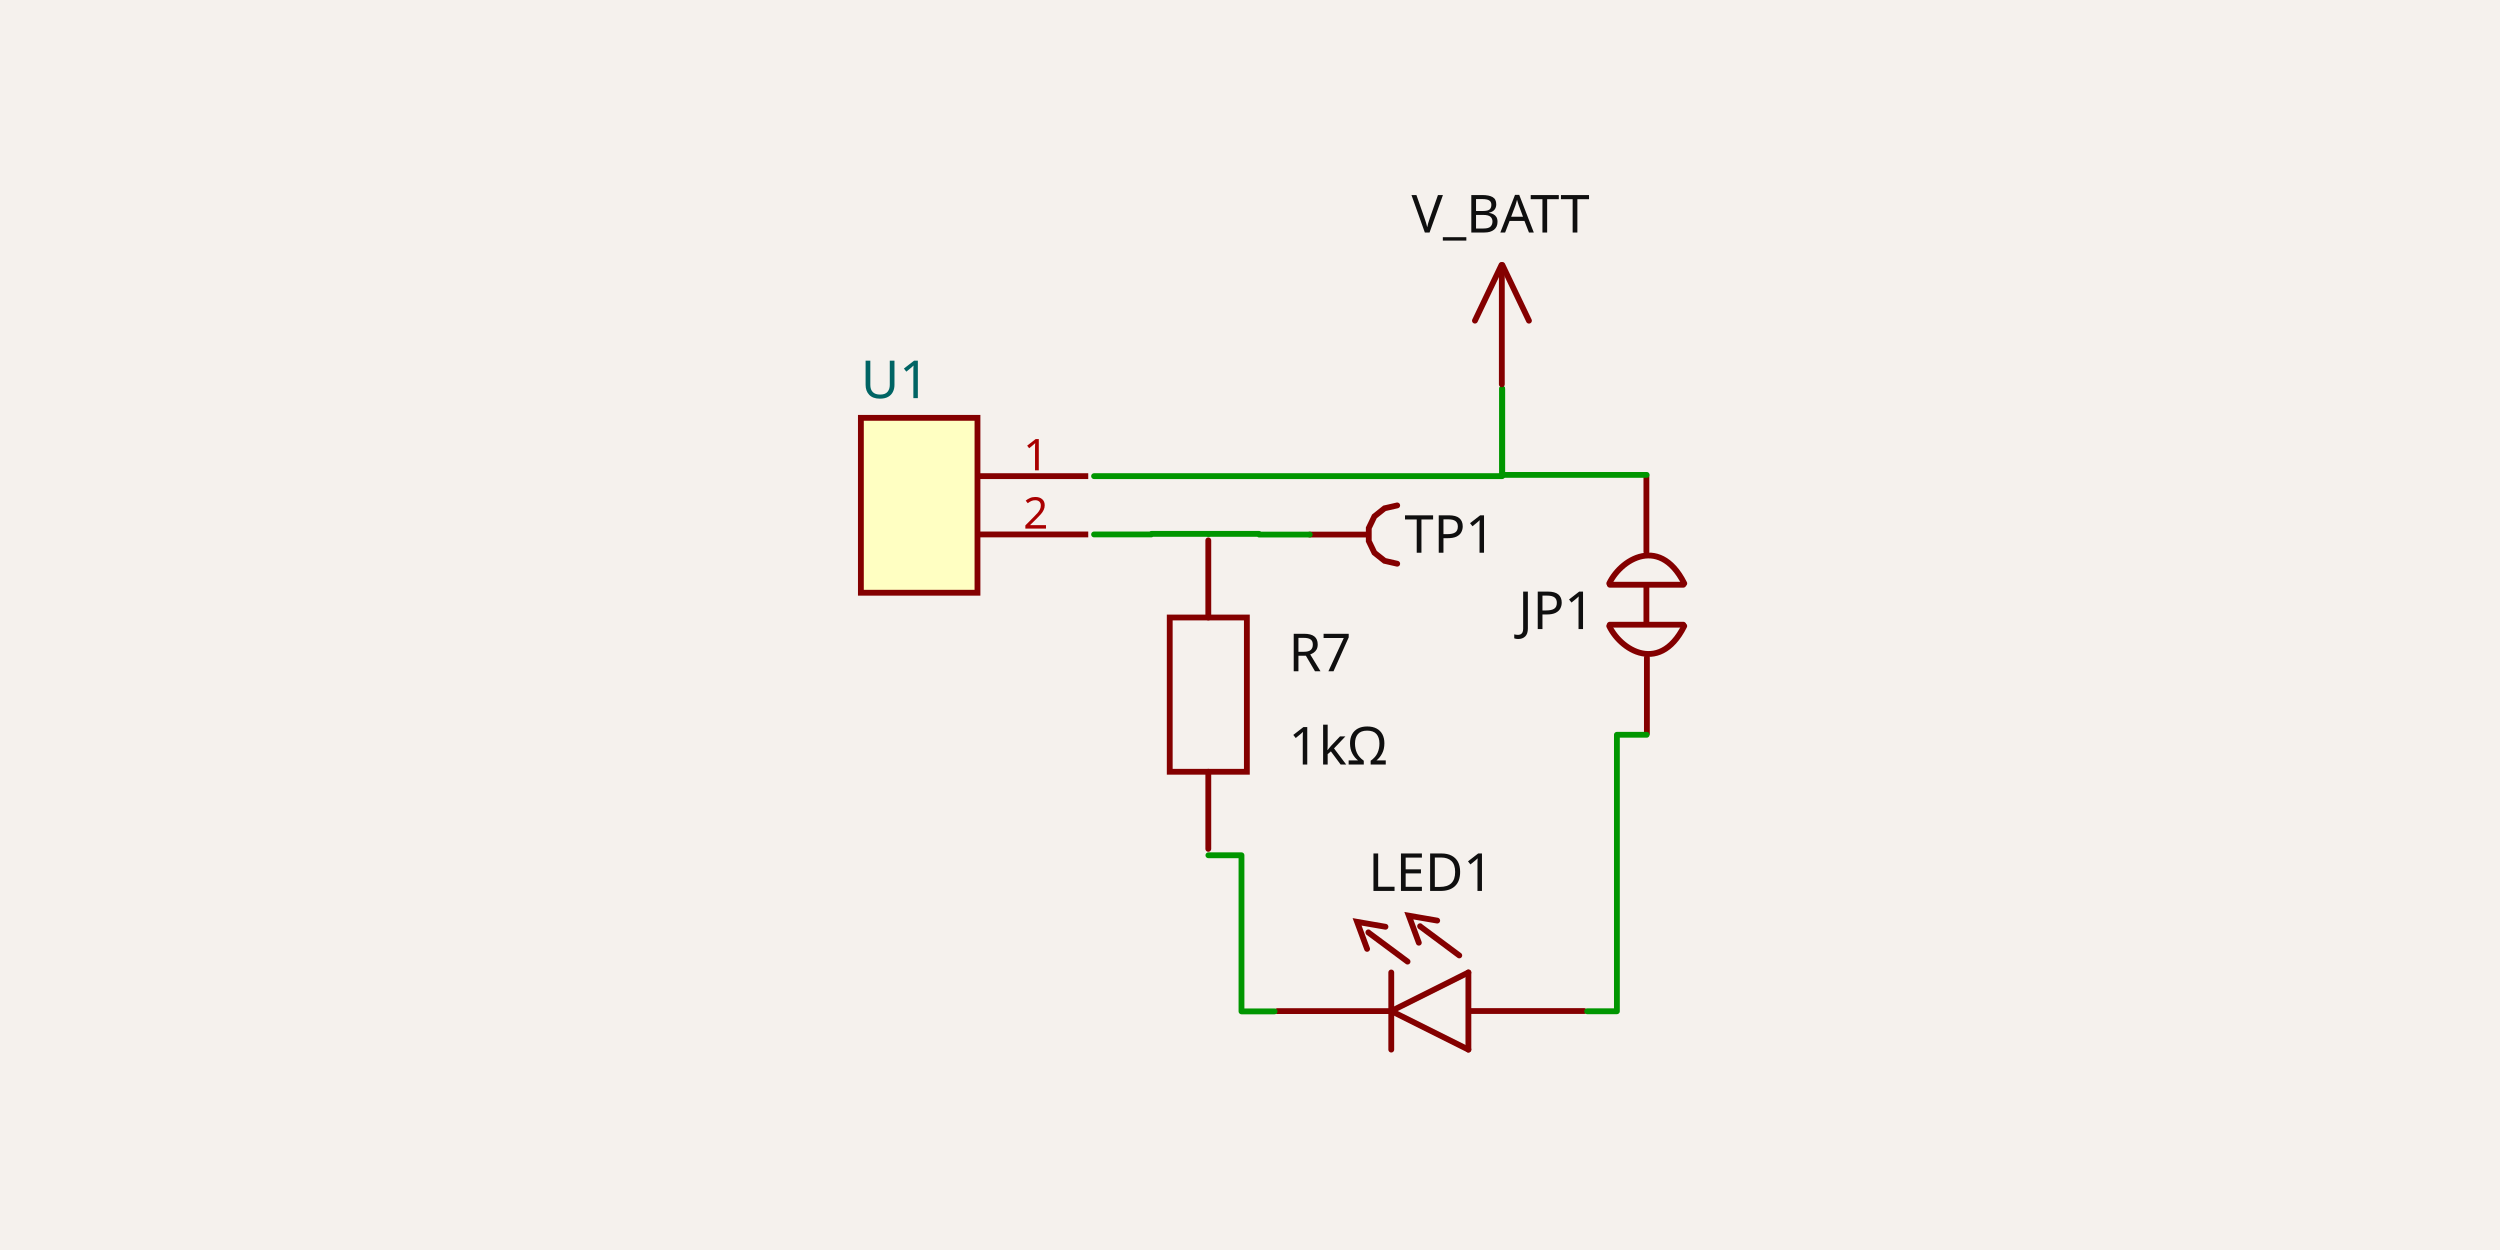
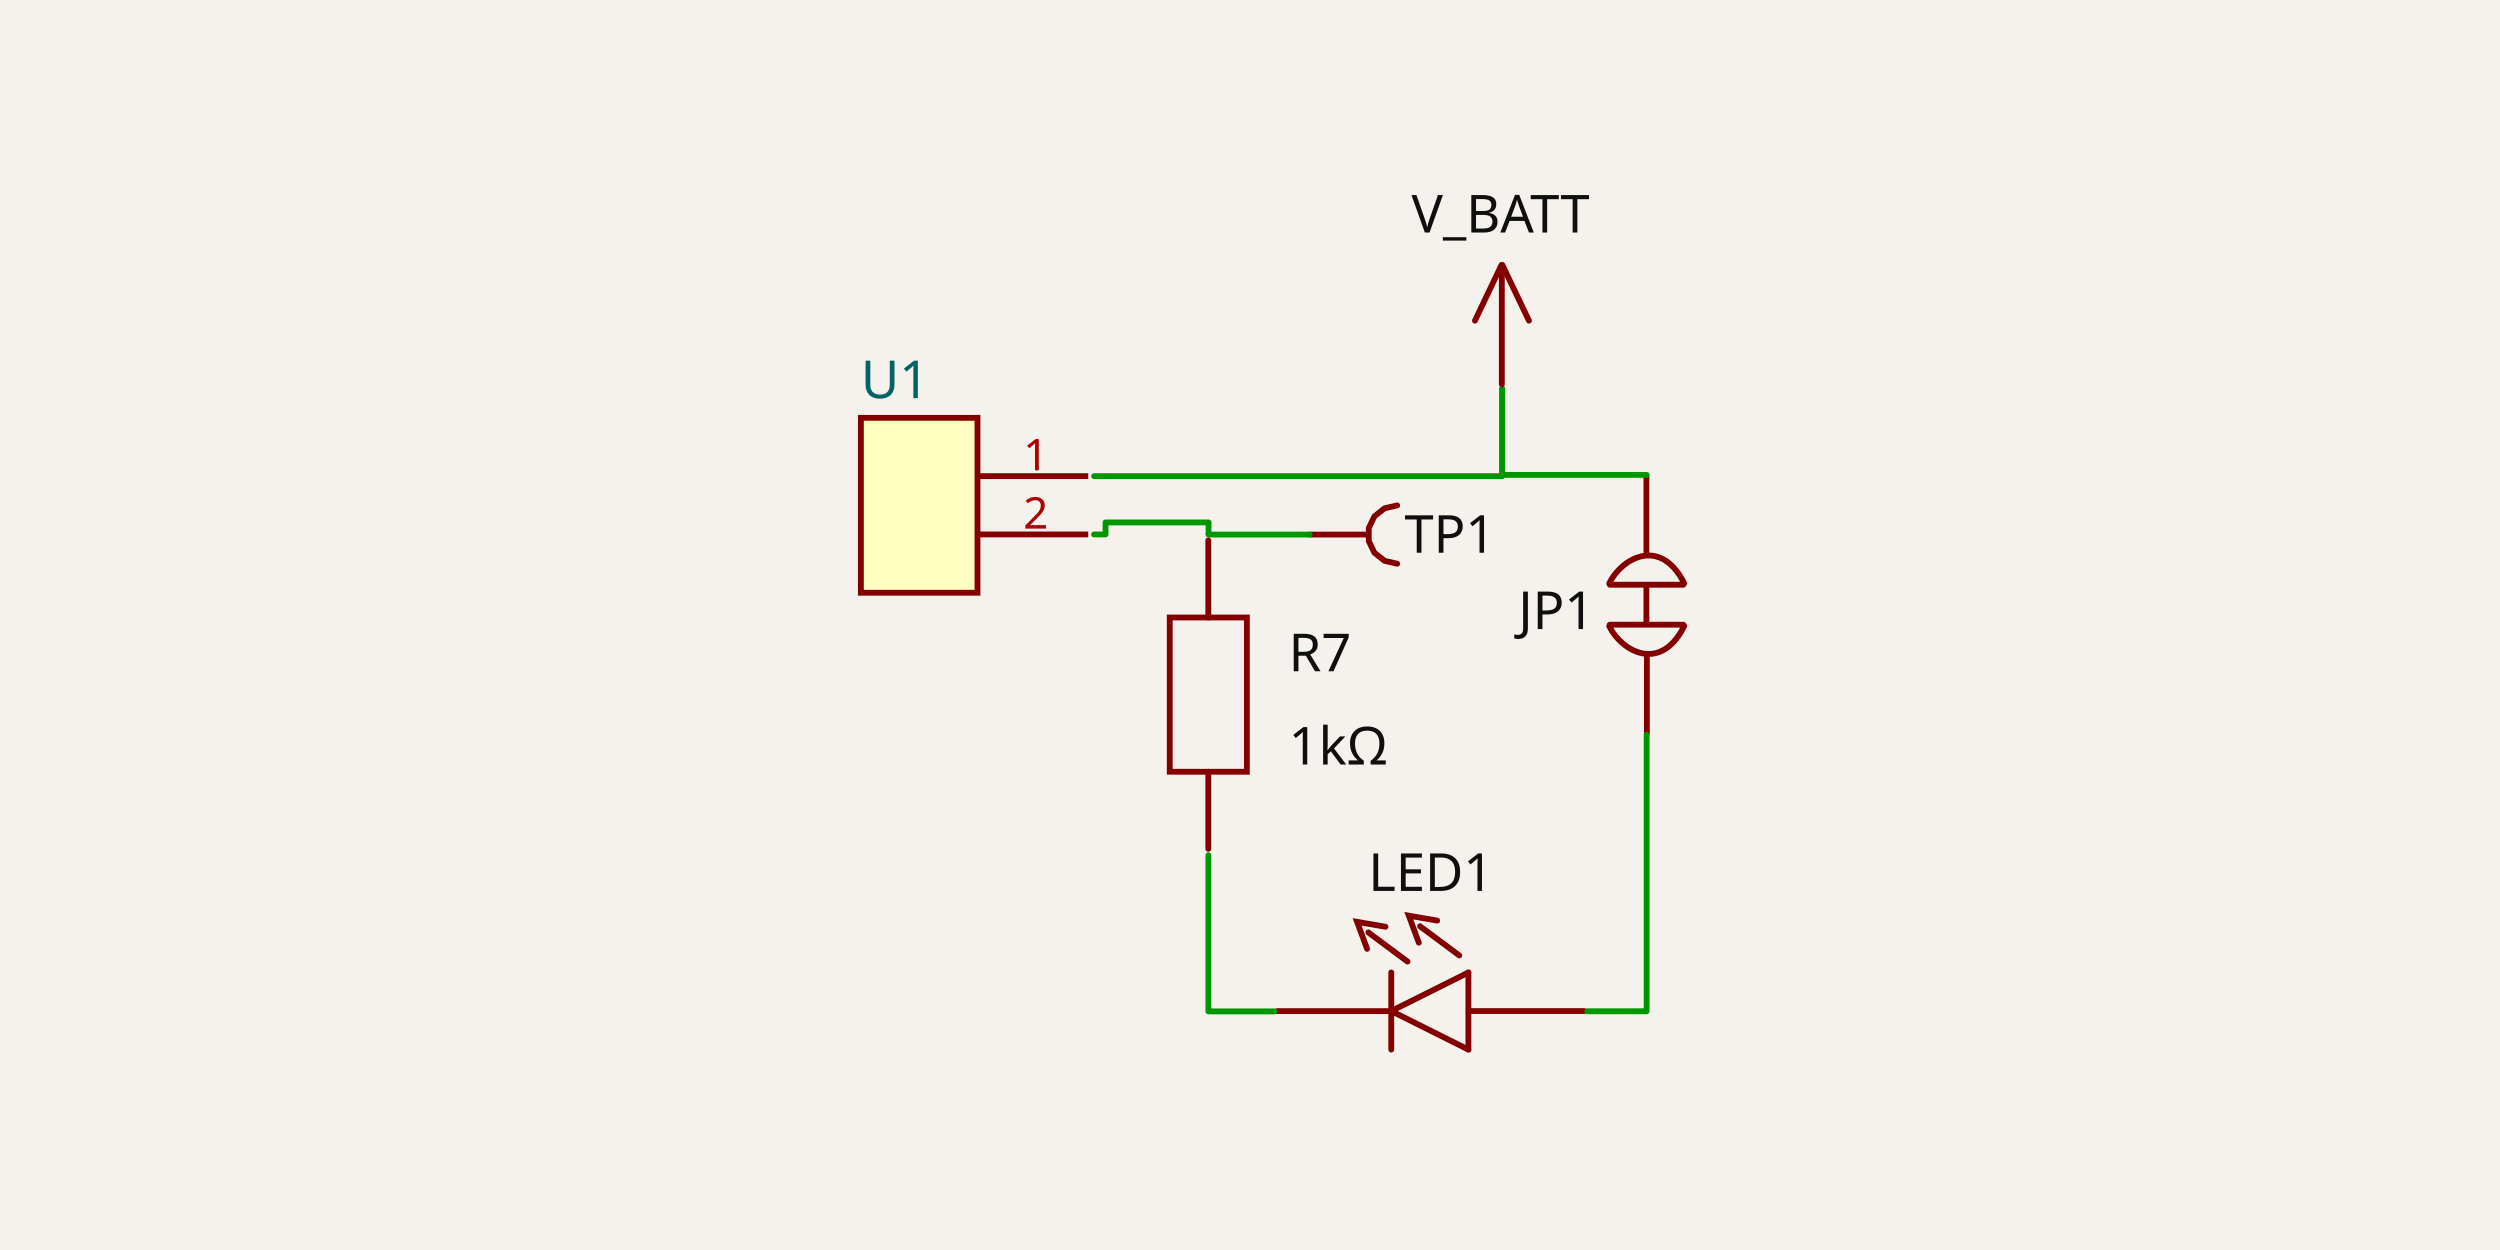
- <svg xmlns="http://www.w3.org/2000/svg" width="1200" height="600" style="background-color: rgb(245, 241, 237)" data-real-to-screen-transform="matrix(139.9159313797,0,0,-139.9159313797,441.2057386523,242.5396031823)" data-software-used-string="@tscircuit/core@0.0.555">
+ <svg xmlns="http://www.w3.org/2000/svg" width="1200" height="600" style="background-color: rgb(245, 241, 237)" data-real-to-screen-transform="matrix(139.9159313797,0,0,-139.9159313797,441.2057386523,242.5396031823)" data-software-used-string="@tscircuit/core@0.0.586">
  <style>
              .boundary { fill: rgb(245, 241, 237); }
              .schematic-boundary { fill: none; stroke: #fff; }
              .component { fill: none; stroke: rgb(132, 0, 0); }
              .chip { fill: rgb(255, 255, 194); stroke: rgb(132, 0, 0); }
              .component-pin { fill: none; stroke: rgb(132, 0, 0); }
              .trace:hover {
                filter: invert(1);
              }
              .trace:hover .trace-crossing-outline {
                opacity: 0;
              }
              .trace:hover .trace-junction {
                filter: invert(1);
              }
              .text { font-family: sans-serif; fill: rgb(0, 150, 0); }
              .pin-number { fill: rgb(169, 0, 0); }
              .port-label { fill: rgb(0, 100, 100); }
              .component-name { fill: rgb(0, 100, 100); }
            </style>
  <rect class="boundary" x="0" y="0" width="1200" height="600" />
  <g data-circuit-json-type="schematic_component" data-schematic-component-id="schematic_component_0">
    <rect class="component chip" x="413.223" y="200.565" width="55.966" height="83.95" stroke-width="2.798px" fill="rgb(255, 255, 194)" stroke="rgb(132, 0, 0)" />
    <rect class="component-overlay" x="413.223" y="200.565" width="55.966" height="83.95" fill="transparent" />
    <text x="413.223" y="302.703" fill="#006464" text-anchor="start" dominant-baseline="middle" font-family="sans-serif" font-size="25.185px" transform="rotate(0, 413.2226, 302.7035)" />
    <text x="413.223" y="182.376" fill="#006464" text-anchor="start" dominant-baseline="middle" font-family="sans-serif" font-size="25.185px" transform="rotate(0, 413.2226, 182.3758)">U1</text>
    <line class="component-pin" x1="522.357" y1="228.548" x2="469.189" y2="228.548" stroke-width="2.798px" />
+     <g data-schematic-port-id="source_port_0">
+       <rect x="522.357" y="225.75" width="5.597" height="5.597" opacity="0" />
+     </g>
    <text class="pin-number" x="497.172" y="225.75" style="font-family: sans-serif;" fill="rgb(169, 0, 0)" text-anchor="middle" dominant-baseline="auto" font-size="20.987px" transform="">1</text>
    <line class="component-pin" x1="522.357" y1="256.531" x2="469.189" y2="256.531" stroke-width="2.798px" />
+     <g data-schematic-port-id="source_port_1">
+       <rect x="522.357" y="253.733" width="5.597" height="5.597" opacity="0" />
+     </g>
    <text class="pin-number" x="497.172" y="253.733" style="font-family: sans-serif;" fill="rgb(169, 0, 0)" text-anchor="middle" dominant-baseline="auto" font-size="20.987px" transform="">2</text>
  </g>
  <g data-circuit-json-type="schematic_component" data-schematic-component-id="schematic_component_1">
    <rect class="component-overlay" x="613.142" y="439.525" width="147.214" height="64.285" fill="transparent" />
    <path d="M 667.807 485.301 L 704.827 503.811" stroke="rgb(132, 0, 0)" fill="none" stroke-width="2.798px" stroke-linecap="round" />
    <path d="M 668.957 485.332 L 613.142 485.332" stroke="rgb(132, 0, 0)" fill="none" stroke-width="2.798px" stroke-linecap="round" />
    <path d="M 704.827 466.791 L 667.807 485.301" stroke="rgb(132, 0, 0)" fill="none" stroke-width="2.798px" stroke-linecap="round" />
    <path d="M 704.827 503.811 L 704.827 466.791" stroke="rgb(132, 0, 0)" fill="none" stroke-width="2.798px" stroke-linecap="round" />
    <path d="M 667.807 466.791 L 667.807 503.811" stroke="rgb(132, 0, 0)" fill="none" stroke-width="2.798px" stroke-linecap="round" />
    <path d="M 705.113 485.301 L 760.356 485.301" stroke="rgb(132, 0, 0)" fill="none" stroke-width="2.798px" stroke-linecap="round" />
    <path d="M 665.025 444.844 L 651.405 442.483 L 656.205 455.462" stroke="rgb(132, 0, 0)" fill="none" stroke-width="2.798px" stroke-linecap="round" />
    <path d="M 675.622 461.57 L 673.94 460.321 L 656.904 447.664 L 656.816 447.531" stroke="rgb(132, 0, 0)" fill="none" stroke-width="2.798px" stroke-linecap="round" />
    <path d="M 689.855 441.887 L 676.235 439.525 L 681.035 452.504" stroke="rgb(132, 0, 0)" fill="none" stroke-width="2.798px" stroke-linecap="round" />
    <path d="M 700.452 458.613 L 698.77 457.363 L 681.734 444.707 L 681.646 444.574" stroke="rgb(132, 0, 0)" fill="none" stroke-width="2.798px" stroke-linecap="round" />
    <text x="686.816" y="514.605" fill="rgb(15, 15, 15)" font-family="sans-serif" text-anchor="middle" dominant-baseline="hanging" font-size="25.185px" />
    <text x="686.816" y="427.652" fill="rgb(15, 15, 15)" font-family="sans-serif" text-anchor="middle" dominant-baseline="auto" font-size="25.185px">LED1</text>
  </g>
  <g data-circuit-json-type="schematic_component" data-schematic-component-id="schematic_component_2">
    <rect class="component-overlay" x="772.428" y="228.707" width="36.025" height="123.294" fill="transparent" />
    <path d="M 790.51 315.67 L 790.51 352.001" stroke="rgb(132, 0, 0)" fill="none" stroke-width="2.798px" stroke-linecap="round" />
    <path d="M 790.27 228.707 L 790.27 264.843" stroke="rgb(132, 0, 0)" fill="none" stroke-width="2.798px" stroke-linecap="round" />
    <path d="M 790.271 280.944 L 790.271 299.571" stroke="rgb(132, 0, 0)" fill="none" stroke-width="2.798px" stroke-linecap="round" />
    <path d="M 772.721 280.678 L 807.978 280.678" stroke="rgb(132, 0, 0)" fill="none" stroke-width="2.798px" stroke-linecap="round" />
    <path d="M 772.707 299.848 L 807.964 299.848" stroke="rgb(132, 0, 0)" fill="none" stroke-width="2.798px" stroke-linecap="round" />
    <path d="M 808.435 300.498 L 808.435 300.498 L 807.256 302.685 L 806.033 304.651 L 804.772 306.406 L 803.477 307.956 L 802.152 309.308 L 800.801 310.471 L 799.43 311.45 L 798.042 312.255 L 796.643 312.891 L 795.236 313.367 L 793.826 313.689 L 792.417 313.866 L 791.015 313.904 L 789.623 313.811 L 788.246 313.594 L 786.888 313.261 L 785.554 312.819 L 784.249 312.275 L 782.977 311.637 L 781.741 310.912 L 780.548 310.107 L 779.401 309.23 L 778.305 308.289 L 777.264 307.29 L 776.282 306.241 L 775.365 305.149 L 774.516 304.021 L 773.741 302.866 L 773.043 301.69 L 772.428 300.501 L 772.428 300.501" stroke="rgb(132, 0, 0)" fill="none" stroke-width="2.798px" stroke-linecap="round" />
    <path d="M 808.452 280.039 L 808.452 280.039 L 807.273 277.852 L 806.051 275.885 L 804.79 274.13 L 803.495 272.581 L 802.17 271.228 L 800.819 270.066 L 799.448 269.086 L 798.06 268.282 L 796.66 267.645 L 795.253 267.17 L 793.843 266.847 L 792.435 266.671 L 791.033 266.632 L 789.641 266.725 L 788.263 266.942 L 786.906 267.275 L 785.572 267.718 L 784.267 268.261 L 782.994 268.9 L 781.759 269.625 L 780.566 270.429 L 779.419 271.306 L 778.322 272.248 L 777.281 273.247 L 776.3 274.296 L 775.383 275.388 L 774.534 276.515 L 773.759 277.67 L 773.061 278.846 L 772.445 280.035 L 772.445 280.035" stroke="rgb(132, 0, 0)" fill="none" stroke-width="2.798px" stroke-linecap="round" />
    <text x="765.317" y="293.208" fill="rgb(15, 15, 15)" font-family="sans-serif" text-anchor="end" dominant-baseline="middle" font-size="25.185px">JP1</text>
  </g>
  <g data-circuit-json-type="schematic_component" data-schematic-component-id="schematic_component_3">
    <rect class="component-overlay" x="628.679" y="242.6" width="41.975" height="27.983" fill="transparent" />
    <path d="M 628.679 256.591 L 656.662 256.591" stroke="rgb(132, 0, 0)" fill="none" stroke-width="2.798px" stroke-linecap="round" />
    <path d="M 670.653 242.6 L 664.583 243.985 L 659.714 247.868 L 657.012 253.478 L 657.012 259.705 L 659.714 265.315 L 664.583 269.197 L 670.653 270.583" stroke="rgb(132, 0, 0)" fill="none" stroke-width="2.798px" stroke-linecap="round" />
    <text x="674.151" y="256.591" fill="rgb(15, 15, 15)" font-family="sans-serif" text-anchor="start" dominant-baseline="middle" font-size="25.185px">TP1</text>
  </g>
  <g data-circuit-json-type="schematic_component" data-schematic-component-id="schematic_component_4">
    <rect class="component-overlay" x="561.475" y="259.381" width="37.019" height="148.078" fill="transparent" />
    <path d="M 579.985 407.459 L 579.985 370.44" stroke="rgb(132, 0, 0)" fill="none" stroke-width="2.798px" stroke-linecap="round" />
    <path d="M 579.985 296.401 L 579.985 259.381" stroke="rgb(132, 0, 0)" fill="none" stroke-width="2.798px" stroke-linecap="round" />
    <path d="M 561.475 333.42 L 561.475 296.401 L 598.494 296.401 L 598.494 370.44 L 561.475 370.44 L 561.475 333.42" stroke="rgb(132, 0, 0)" fill="none" stroke-width="2.798px" stroke-linecap="round" />
    <text x="618.548" y="313.456" fill="rgb(15, 15, 15)" font-family="sans-serif" text-anchor="start" dominant-baseline="middle" font-size="25.185px">R7</text>
    <text x="618.548" y="358.23" fill="rgb(15, 15, 15)" font-family="sans-serif" text-anchor="start" dominant-baseline="middle" font-size="25.185px">1kΩ</text>
  </g>
  <g class="trace" data-circuit-json-type="schematic_trace" data-schematic-trace-id="schematic_trace_0">
-     <path d="M 790.386 352.696 L 776.113 352.696 L 776.113 485.404 L 761.84 485.404" class="trace-invisible-hover-outline" stroke="rgb(0, 150, 0)" fill="none" stroke-width="22.387px" stroke-linecap="round" opacity="0" stroke-linejoin="round" />
-     <path d="M 790.386 352.696 L 776.113 352.696 L 776.113 485.404 L 761.84 485.404" stroke="rgb(0, 150, 0)" fill="none" stroke-width="2.798px" stroke-linecap="round" stroke-linejoin="round" />
+     <path d="M 790.386 352.696 L 790.386 485.404 L 761.84 485.404" class="trace-invisible-hover-outline" stroke="rgb(0, 150, 0)" fill="none" stroke-width="22.387px" stroke-linecap="round" opacity="0" stroke-linejoin="round" />
+     <path d="M 790.386 352.696 L 790.386 485.404 L 761.84 485.404" stroke="rgb(0, 150, 0)" fill="none" stroke-width="2.798px" stroke-linecap="round" stroke-linejoin="round" />
  </g>
  <g class="trace" data-circuit-json-type="schematic_trace" data-schematic-trace-id="schematic_trace_1">
-     <path d="M 580.111 256.26 L 552.633 256.26 L 552.633 256.531 L 525.155 256.531" class="trace-invisible-hover-outline" stroke="rgb(0, 150, 0)" fill="none" stroke-width="22.387px" stroke-linecap="round" opacity="0" stroke-linejoin="round" />
-     <path d="M 580.111 256.26 L 552.633 256.26 L 552.633 256.531 L 525.155 256.531" stroke="rgb(0, 150, 0)" fill="none" stroke-width="2.798px" stroke-linecap="round" stroke-linejoin="round" />
+     <path d="M 580.111 256.26 L 580.111 250.765 L 530.651 250.765 L 530.651 256.531 L 525.155 256.531" class="trace-invisible-hover-outline" stroke="rgb(0, 150, 0)" fill="none" stroke-width="22.387px" stroke-linecap="round" opacity="0" stroke-linejoin="round" />
+     <path d="M 580.111 256.26 L 580.111 250.765 L 530.651 250.765 L 530.651 256.531 L 525.155 256.531" stroke="rgb(0, 150, 0)" fill="none" stroke-width="2.798px" stroke-linecap="round" stroke-linejoin="round" />
  </g>
  <g class="trace" data-circuit-json-type="schematic_trace" data-schematic-trace-id="schematic_trace_2">
-     <path d="M 580.111 256.26 L 604.395 256.26 L 604.395 256.591 L 628.679 256.591" class="trace-invisible-hover-outline" stroke="rgb(0, 150, 0)" fill="none" stroke-width="22.387px" stroke-linecap="round" opacity="0" stroke-linejoin="round" />
-     <path d="M 580.111 256.26 L 604.395 256.26 L 604.395 256.591 L 628.679 256.591" stroke="rgb(0, 150, 0)" fill="none" stroke-width="2.798px" stroke-linecap="round" stroke-linejoin="round" />
+     <path d="M 580.111 256.26 L 580.111 256.591 L 628.679 256.591" class="trace-invisible-hover-outline" stroke="rgb(0, 150, 0)" fill="none" stroke-width="22.387px" stroke-linecap="round" opacity="0" stroke-linejoin="round" />
+     <path d="M 580.111 256.26 L 580.111 256.591 L 628.679 256.591" stroke="rgb(0, 150, 0)" fill="none" stroke-width="2.798px" stroke-linecap="round" stroke-linejoin="round" />
  </g>
  <g class="trace" data-circuit-json-type="schematic_trace" data-schematic-trace-id="schematic_trace_3">
-     <path d="M 580.034 410.529 L 595.913 410.529 L 595.913 485.467 L 611.792 485.467" class="trace-invisible-hover-outline" stroke="rgb(0, 150, 0)" fill="none" stroke-width="22.387px" stroke-linecap="round" opacity="0" stroke-linejoin="round" />
-     <path d="M 580.034 410.529 L 595.913 410.529 L 595.913 485.467 L 611.792 485.467" stroke="rgb(0, 150, 0)" fill="none" stroke-width="2.798px" stroke-linecap="round" stroke-linejoin="round" />
+     <path d="M 580.034 410.529 L 580.034 485.467 L 611.792 485.467" class="trace-invisible-hover-outline" stroke="rgb(0, 150, 0)" fill="none" stroke-width="22.387px" stroke-linecap="round" opacity="0" stroke-linejoin="round" />
+     <path d="M 580.034 410.529 L 580.034 485.467 L 611.792 485.467" stroke="rgb(0, 150, 0)" fill="none" stroke-width="2.798px" stroke-linecap="round" stroke-linejoin="round" />
  </g>
  <g class="trace" data-circuit-json-type="schematic_trace" data-schematic-trace-id="schematic_trace_4">
    <path d="M 525.155 228.548 L 721.038 228.548 L 721.038 186.573" class="trace-invisible-hover-outline" stroke="rgb(0, 150, 0)" fill="none" stroke-width="22.387px" stroke-linecap="round" opacity="0" stroke-linejoin="round" />
    <path d="M 525.155 228.548 L 721.038 228.548 L 721.038 186.573" stroke="rgb(0, 150, 0)" fill="none" stroke-width="2.798px" stroke-linecap="round" stroke-linejoin="round" />
  </g>
  <g class="trace" data-circuit-json-type="schematic_trace" data-schematic-trace-id="schematic_trace_5">
    <path d="M 790.403 227.946 L 721.038 227.946 L 721.038 186.573" class="trace-invisible-hover-outline" stroke="rgb(0, 150, 0)" fill="none" stroke-width="22.387px" stroke-linecap="round" opacity="0" stroke-linejoin="round" />
    <path d="M 790.403 227.946 L 721.038 227.946 L 721.038 186.573" stroke="rgb(0, 150, 0)" fill="none" stroke-width="2.798px" stroke-linecap="round" stroke-linejoin="round" />
  </g>
+   <g class="schematic-port-hover" data-schematic-port-id="source_port_0">
+     <circle cx="525.155" cy="228.548" r="5.597" fill="red" opacity="0" />
+   </g>
+   <g class="schematic-port-hover" data-schematic-port-id="source_port_1">
+     <circle cx="525.155" cy="256.531" r="5.597" fill="red" opacity="0" />
+   </g>
+   <g class="schematic-port-hover" data-schematic-port-id="source_port_2">
+     <circle cx="761.84" cy="485.404" r="5.597" fill="red" opacity="0" />
+   </g>
+   <g class="schematic-port-hover" data-schematic-port-id="source_port_3">
+     <circle cx="611.792" cy="485.467" r="5.597" fill="red" opacity="0" />
+   </g>
+   <g class="schematic-port-hover" data-schematic-port-id="source_port_4">
+     <circle cx="790.386" cy="352.696" r="5.597" fill="red" opacity="0" />
+   </g>
+   <g class="schematic-port-hover" data-schematic-port-id="source_port_5">
+     <circle cx="790.403" cy="227.946" r="5.597" fill="red" opacity="0" />
+   </g>
+   <g class="schematic-port-hover" data-schematic-port-id="source_port_6">
+     <circle cx="628.679" cy="256.591" r="5.597" fill="red" opacity="0" />
+   </g>
+   <g class="schematic-port-hover" data-schematic-port-id="source_port_7">
+     <circle cx="580.034" cy="410.529" r="5.597" fill="red" opacity="0" />
+   </g>
+   <g class="schematic-port-hover" data-schematic-port-id="source_port_8">
+     <circle cx="580.111" cy="256.26" r="5.597" fill="red" opacity="0" />
+   </g>
  <rect class="component-overlay" x="707.971" y="127.178" width="25.924" height="57.304" fill="transparent" />
  <path d="M 720.728 127.178 L 707.971 153.912" stroke="rgb(132, 0, 0)" fill="none" stroke-width="2.798px" stroke-linecap="round" />
  <path d="M 721.138 127.192 L 733.895 153.926" stroke="rgb(132, 0, 0)" fill="none" stroke-width="2.798px" stroke-linecap="round" />
  <path d="M 720.876 127.883 L 720.876 184.482" stroke="rgb(132, 0, 0)" fill="none" stroke-width="2.798px" stroke-linecap="round" />
  <text x="720.25" y="118.979" fill="rgb(15, 15, 15)" font-family="sans-serif" text-anchor="middle" dominant-baseline="ideographic" font-size="25.185px">V_BATT</text>
</svg>
